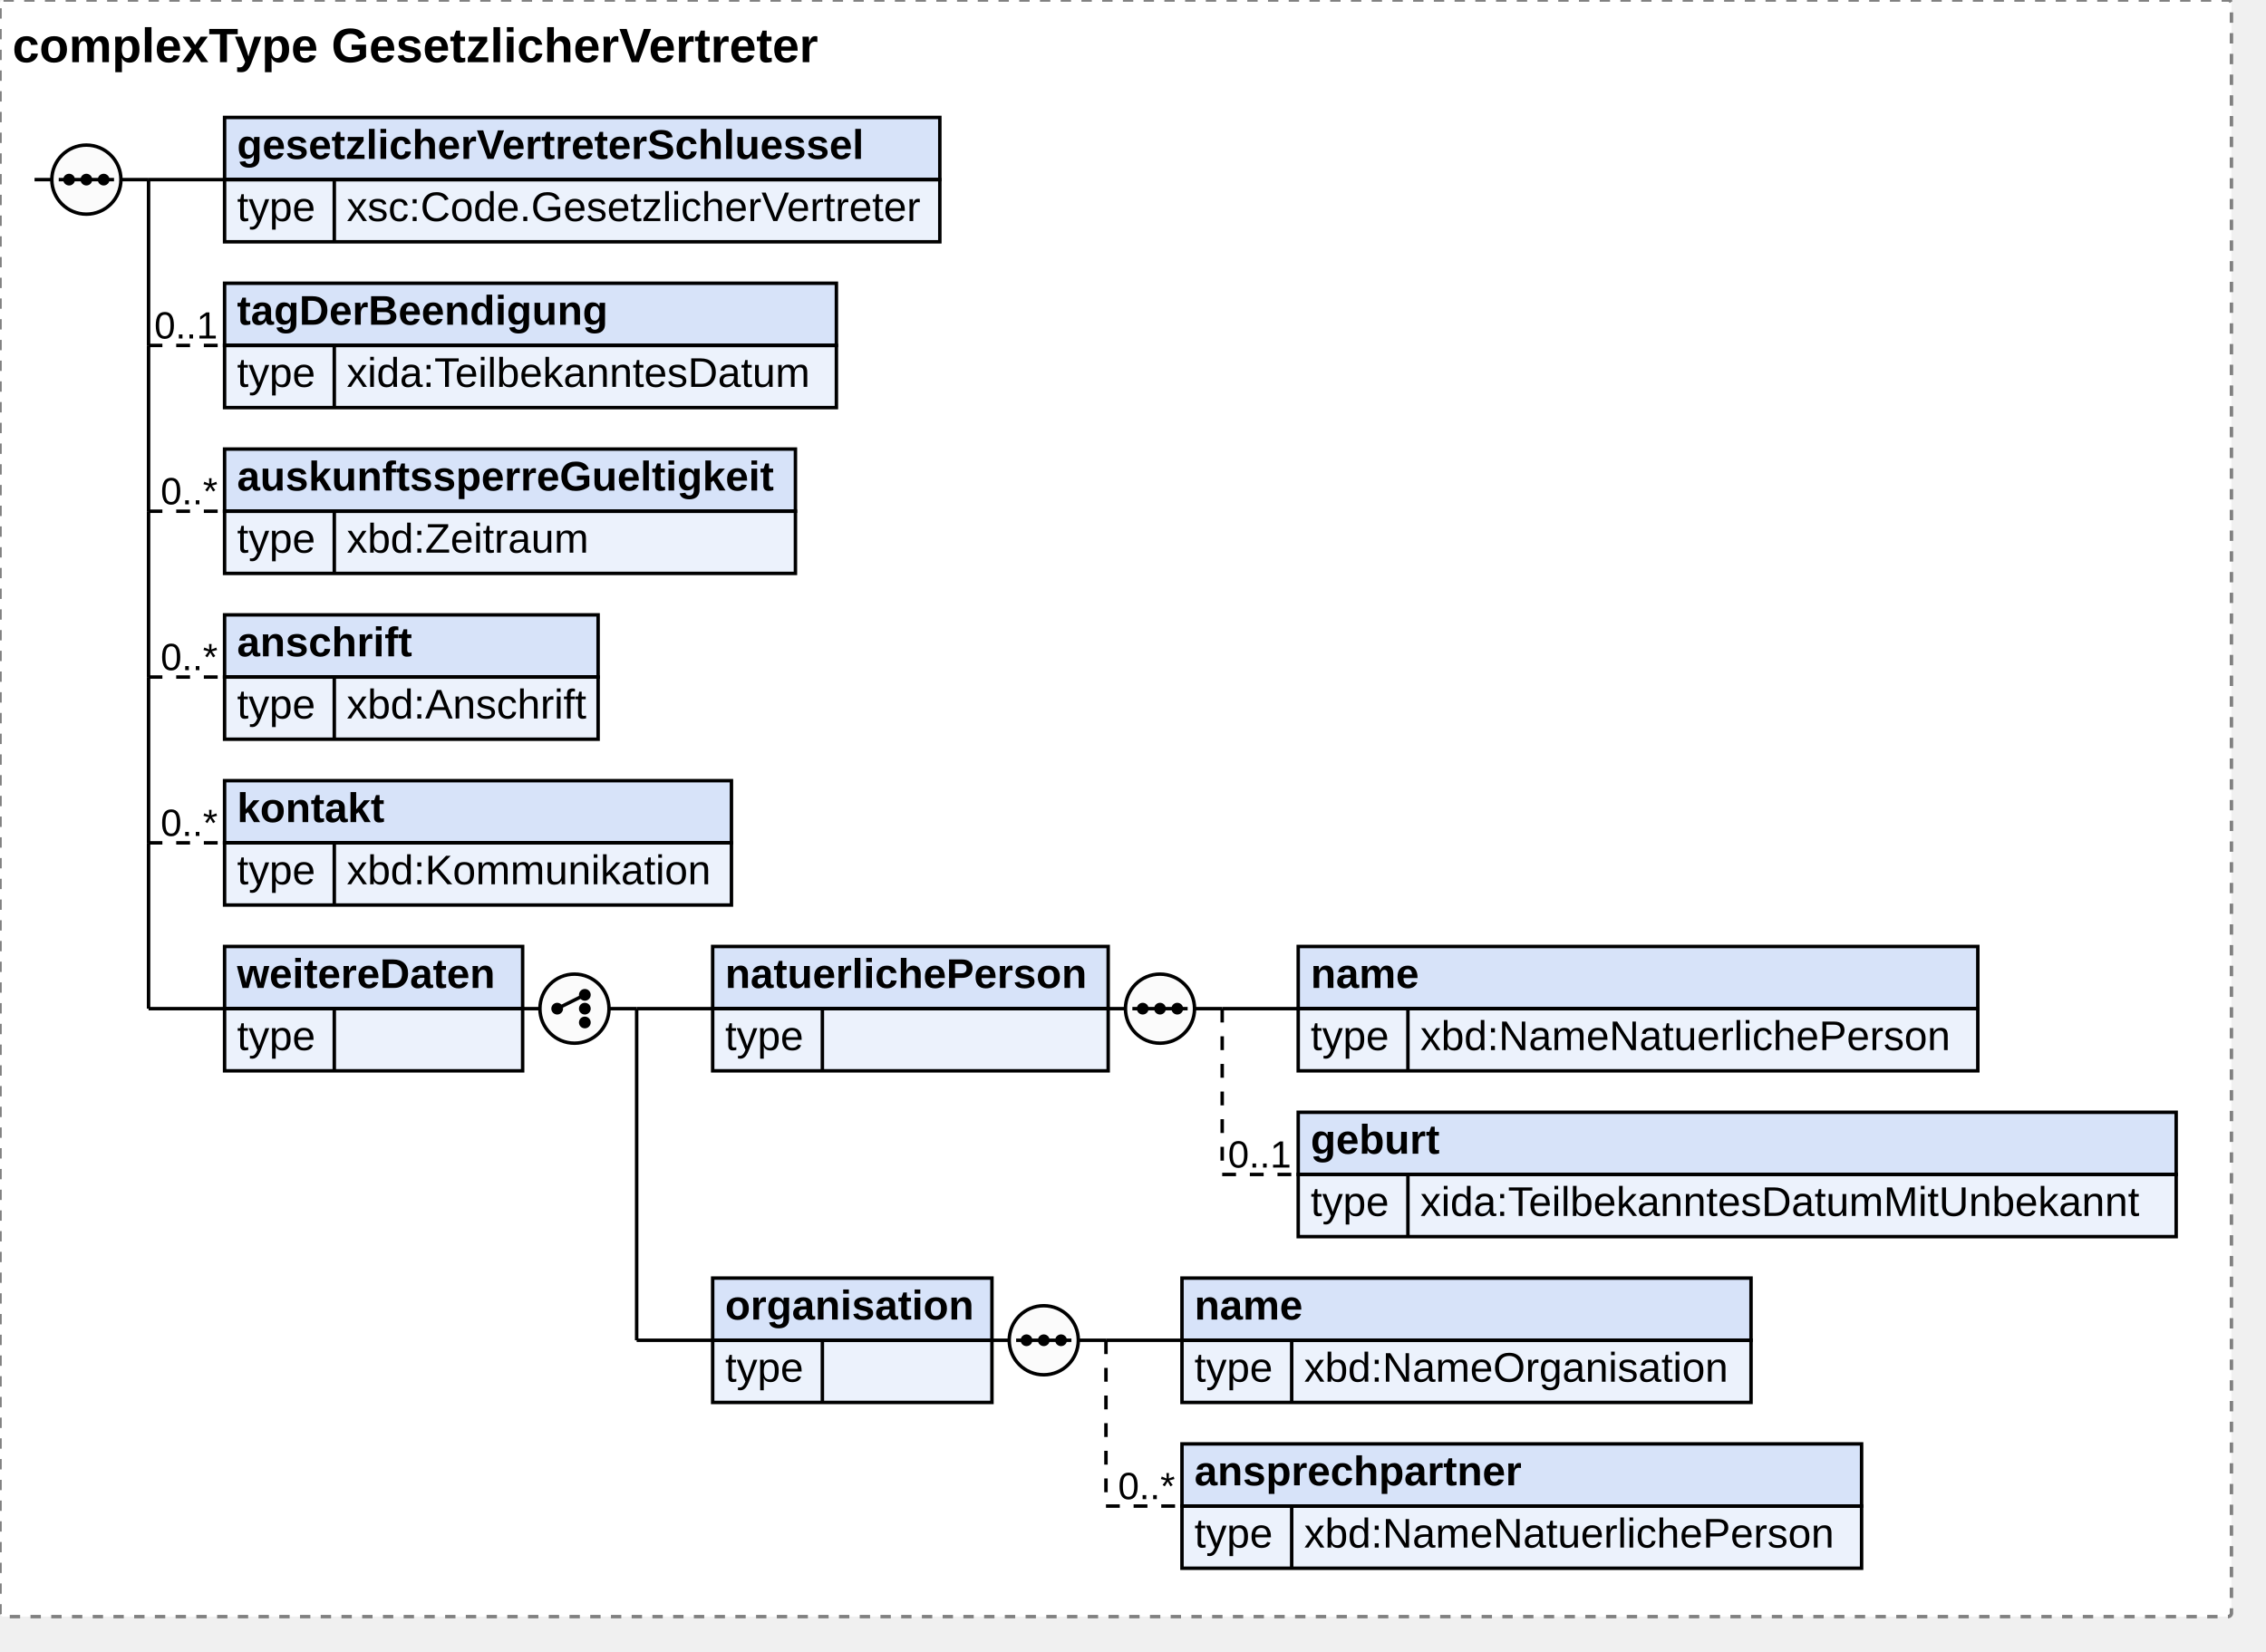
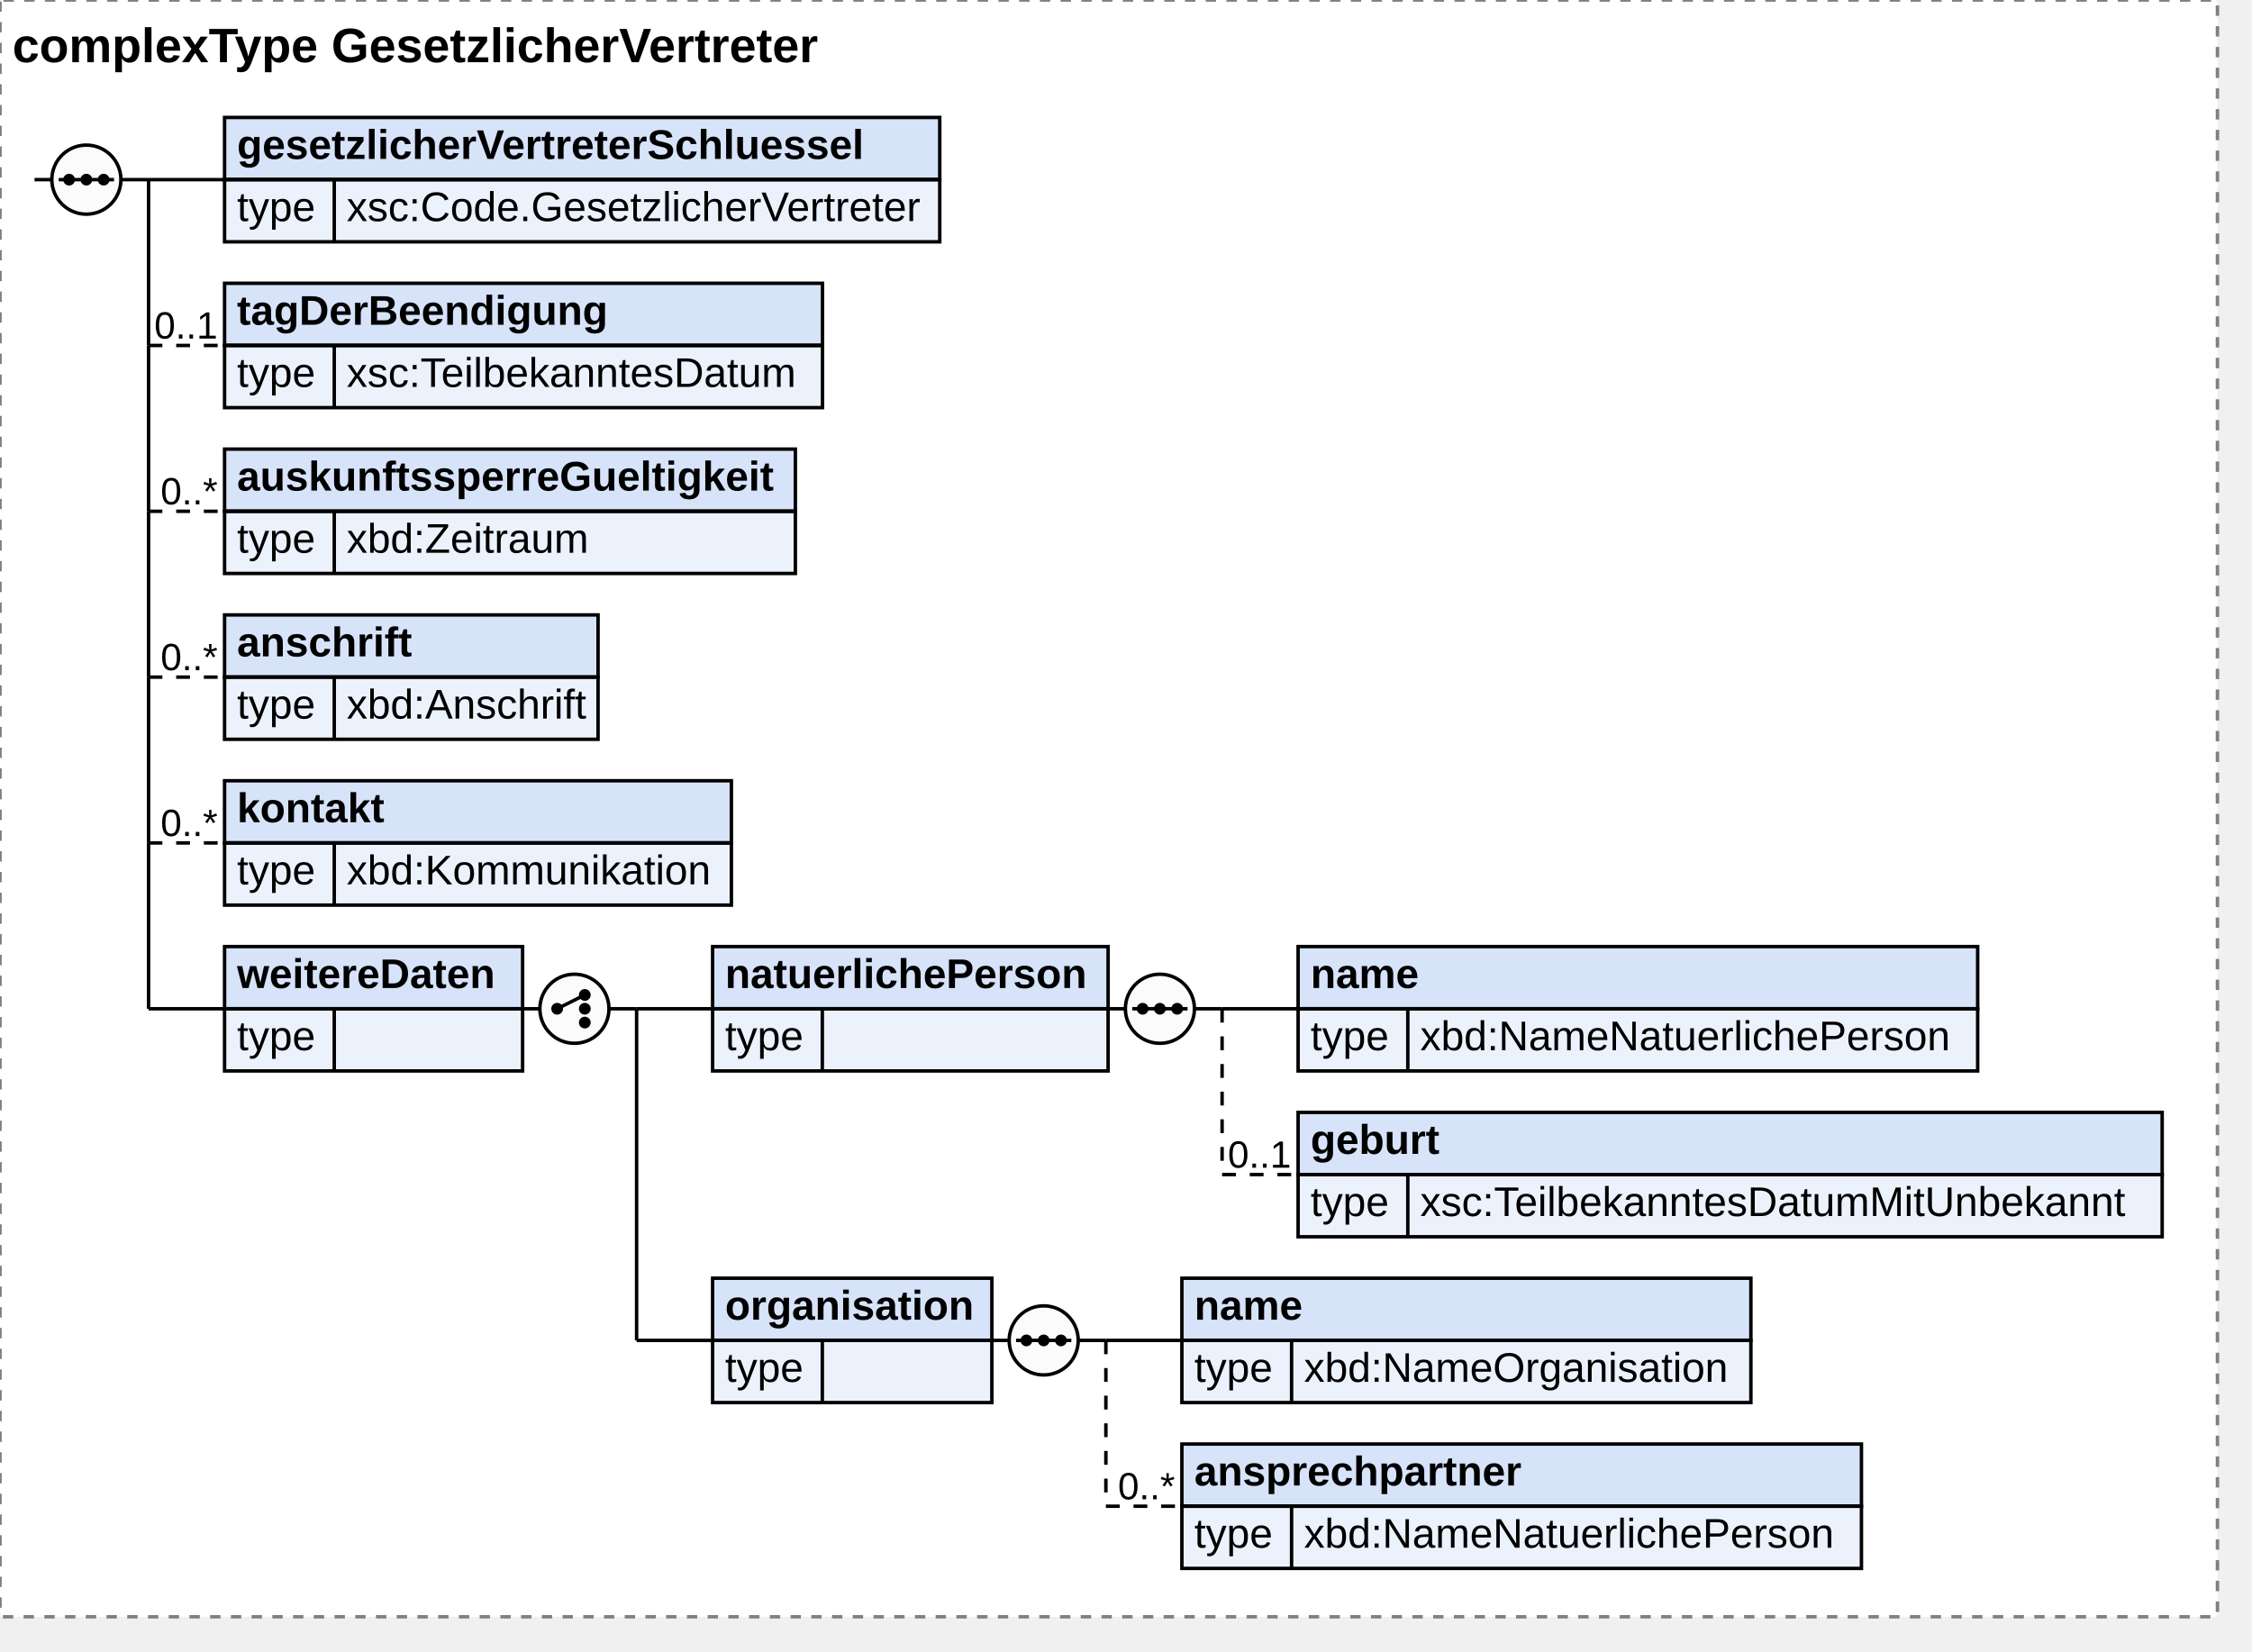
- <svg xmlns="http://www.w3.org/2000/svg" width="655.85" height="478">
+ <svg xmlns="http://www.w3.org/2000/svg" width="651.85" height="478">
  <defs>
    <style type="text/css">
                        text {
                            font-family: 'Arial';
                            fill: black;
                        }
                        text.at {
                            font-family: 'Arial';
                            fill: rgb(242, 152, 0);
                        }
                        line {
                            stroke: black;
                        }
                        line.type-structure {
                            stroke: black;
                        }
                        line.type-structure-optional {
                            stroke: black;
                            stroke-dasharray: 4, 4;
                        }
                        rect.attribute-upper {
                            stroke: black;
                            fill: rgb(255, 239, 211);
                        }
                        rect.element-upper {
                            stroke: black;
                            fill: rgb(215, 227, 249);
                        }
                        rect.element-lower {
                            stroke: black;
                            fill: rgb(236, 242, 252);
                        }
                        a text {
                            fill: black;
                        } 
                    </style>
  </defs>
-   <rect width="645.85" height="468" stroke-dasharray="3,3" rx="1" ry="1" style="stroke: grey;fill: white;" />
+   <rect width="641.85" height="468" stroke-dasharray="3,3" rx="1" ry="1" style="stroke: grey;fill: white;" />
  <text font-size="14" x="3.6" y="18" font-weight="bold">complexType GesetzlicherVertreter</text>
  <g transform="translate(10,34)">
    <g transform="translate(55,0)">
      <rect width="207.016" height="18" class="element-upper" />
      <rect width="207.016" height="18" y="18" class="element-lower" />
      <text font-size="12" x="3.6" y="12" font-weight="bold">gesetzlicherVertreterSchluessel</text>
      <line x1="0" y1="18" x2="207.016" y2="18" />
      <text font-size="12" fill="grey" x="3.6" y="30">type</text>
      <line x1="31.753" y1="18" x2="31.753" y2="36" />
      <text font-size="12" x="35.353" y="30">xsc:Code.GesetzlicherVertreter</text>
      <g transform="translate(207.0156,0)" />
    </g>
    <line x1="33" y1="18" x2="55" y2="18" class="type-structure-required" />
    <text font-size="11" fill="black" x="53" y="16" text-anchor="end" />
    <line x1="33" y1="18" x2="33" y2="18" class="type-structure-required" />
    <g transform="translate(55,48)">
-       <rect width="177.078" height="18" class="element-upper" />
-       <rect width="177.078" height="18" y="18" class="element-lower" />
+       <rect width="173.078" height="18" class="element-upper" />
+       <rect width="173.078" height="18" y="18" class="element-lower" />
      <text font-size="12" x="3.6" y="12" font-weight="bold">tagDerBeendigung</text>
-       <line x1="0" y1="18" x2="177.078" y2="18" />
-       <text font-size="12" fill="grey" x="3.6" y="30">type</text>
-       <line x1="31.753" y1="18" x2="31.753" y2="36" />
-       <text font-size="12" x="35.353" y="30">xida:TeilbekanntesDatum</text>
-       <g transform="translate(177.0781,0)" />
+       <line x1="0" y1="18" x2="173.078" y2="18" />
+       <text font-size="12" fill="grey" x="3.6" y="30">type</text>
+       <line x1="31.753" y1="18" x2="31.753" y2="36" />
+       <text font-size="12" x="35.353" y="30">xsc:TeilbekanntesDatum</text>
+       <g transform="translate(173.0781,0)" />
    </g>
    <line x1="33" y1="66" x2="55" y2="66" class="type-structure-optional" />
    <text font-size="11" fill="black" x="53" y="64" text-anchor="end">0..1</text>
    <line x1="33" y1="18" x2="33" y2="66" class="type-structure-required" />
    <g transform="translate(55,96)">
      <rect width="165.222" height="18" class="element-upper" />
      <rect width="165.222" height="18" y="18" class="element-lower" />
      <text font-size="12" x="3.6" y="12" font-weight="bold">auskunftssperreGueltigkeit</text>
      <line x1="0" y1="18" x2="165.222" y2="18" />
      <text font-size="12" fill="grey" x="3.6" y="30">type</text>
      <line x1="31.753" y1="18" x2="31.753" y2="36" />
      <text font-size="12" x="35.353" y="30">xbd:Zeitraum</text>
      <g transform="translate(165.2219,0)" />
    </g>
    <line x1="33" y1="114" x2="55" y2="114" class="type-structure-optional" />
    <text font-size="11" fill="black" x="53" y="112" text-anchor="end">0..*</text>
    <line x1="33" y1="66" x2="33" y2="114" class="type-structure-required" />
    <g transform="translate(55,144)">
      <rect width="108.109" height="18" class="element-upper" />
      <rect width="108.109" height="18" y="18" class="element-lower" />
      <text font-size="12" x="3.6" y="12" font-weight="bold">anschrift</text>
      <line x1="0" y1="18" x2="108.109" y2="18" />
      <text font-size="12" fill="grey" x="3.6" y="30">type</text>
      <line x1="31.753" y1="18" x2="31.753" y2="36" />
      <text font-size="12" x="35.353" y="30">xbd:Anschrift</text>
      <g transform="translate(108.1094,0)" />
    </g>
    <line x1="33" y1="162" x2="55" y2="162" class="type-structure-optional" />
    <text font-size="11" fill="black" x="53" y="160" text-anchor="end">0..*</text>
    <line x1="33" y1="114" x2="33" y2="162" class="type-structure-required" />
    <g transform="translate(55,192)">
      <rect width="146.703" height="18" class="element-upper" />
      <rect width="146.703" height="18" y="18" class="element-lower" />
      <text font-size="12" x="3.6" y="12" font-weight="bold">kontakt</text>
      <line x1="0" y1="18" x2="146.703" y2="18" />
      <text font-size="12" fill="grey" x="3.6" y="30">type</text>
      <line x1="31.753" y1="18" x2="31.753" y2="36" />
      <text font-size="12" x="35.353" y="30">xbd:Kommunikation</text>
      <g transform="translate(146.7031,0)" />
    </g>
    <line x1="33" y1="210" x2="55" y2="210" class="type-structure-optional" />
    <text font-size="11" fill="black" x="53" y="208" text-anchor="end">0..*</text>
    <line x1="33" y1="162" x2="33" y2="210" class="type-structure-required" />
    <g transform="translate(55,240)">
      <rect width="86.269" height="18" class="element-upper" />
      <rect width="86.269" height="18" y="18" class="element-lower" />
      <text font-size="12" x="3.6" y="12" font-weight="bold">weitereDaten</text>
      <line x1="0" y1="18" x2="86.269" y2="18" />
      <text font-size="12" fill="grey" x="3.6" y="30">type</text>
      <line x1="31.753" y1="18" x2="31.753" y2="36" />
      <g transform="translate(86.26875,0)">
        <g transform="translate(55,0)">
          <rect width="114.472" height="18" class="element-upper" />
          <rect width="114.472" height="18" y="18" class="element-lower" />
          <text font-size="12" x="3.6" y="12" font-weight="bold">natuerlichePerson</text>
          <line x1="0" y1="18" x2="114.472" y2="18" />
          <text font-size="12" fill="grey" x="3.6" y="30">type</text>
          <line x1="31.753" y1="18" x2="31.753" y2="36" />
          <g transform="translate(114.4719,0)">
            <g transform="translate(55,0)">
              <rect width="196.703" height="18" class="element-upper" />
              <rect width="196.703" height="18" y="18" class="element-lower" />
              <text font-size="12" x="3.6" y="12" font-weight="bold">name</text>
              <line x1="0" y1="18" x2="196.703" y2="18" />
              <text font-size="12" fill="grey" x="3.6" y="30">type</text>
              <line x1="31.753" y1="18" x2="31.753" y2="36" />
              <text font-size="12" x="35.353" y="30">xbd:NameNatuerlichePerson</text>
              <g transform="translate(196.7031,0)" />
            </g>
            <line x1="33" y1="18" x2="55" y2="18" class="type-structure-required" />
            <text font-size="11" fill="black" x="53" y="16" text-anchor="end" />
            <line x1="33" y1="18" x2="33" y2="18" class="type-structure-required" />
            <g transform="translate(55,48)">
-               <rect width="254.109" height="18" class="element-upper" />
-               <rect width="254.109" height="18" y="18" class="element-lower" />
+               <rect width="250.109" height="18" class="element-upper" />
+               <rect width="250.109" height="18" y="18" class="element-lower" />
              <text font-size="12" x="3.6" y="12" font-weight="bold">geburt</text>
-               <line x1="0" y1="18" x2="254.109" y2="18" />
-               <text font-size="12" fill="grey" x="3.6" y="30">type</text>
-               <line x1="31.753" y1="18" x2="31.753" y2="36" />
-               <text font-size="12" x="35.353" y="30">xida:TeilbekanntesDatumMitUnbekannt</text>
-               <g transform="translate(254.1094,0)" />
+               <line x1="0" y1="18" x2="250.109" y2="18" />
+               <text font-size="12" fill="grey" x="3.6" y="30">type</text>
+               <line x1="31.753" y1="18" x2="31.753" y2="36" />
+               <text font-size="12" x="35.353" y="30">xsc:TeilbekanntesDatumMitUnbekannt</text>
+               <g transform="translate(250.1094,0)" />
            </g>
            <line x1="33" y1="66" x2="55" y2="66" class="type-structure-optional" />
            <text font-size="11" fill="black" x="53" y="64" text-anchor="end">0..1</text>
            <line x1="33" y1="18" x2="33" y2="66" class="type-structure-optional" />
            <circle cx="15" cy="18" r="10" stroke="black" fill="rgb(251, 251, 251)" />
            <line x1="0" y1="18" x2="5" y2="18" class="type-structure-required" />
            <line x1="25" y1="18" x2="33" y2="18" class="type-structure-required" />
            <circle cx="10" cy="18" r="1.2" stroke="black" fill="black" />
            <circle cx="15" cy="18" r="1.2" stroke="black" fill="black" />
            <circle cx="20" cy="18" r="1.2" stroke="black" fill="black" />
            <line x1="7" y1="18" x2="23" y2="18" />
          </g>
        </g>
        <line x1="33" y1="18" x2="55" y2="18" class="type-structure-required" />
        <text font-size="11" fill="black" x="53" y="16" text-anchor="end" />
        <line x1="33" y1="18" x2="33" y2="18" class="type-structure-required" />
        <g transform="translate(55,96)">
          <rect width="80.831" height="18" class="element-upper" />
          <rect width="80.831" height="18" y="18" class="element-lower" />
          <text font-size="12" x="3.6" y="12" font-weight="bold">organisation</text>
          <line x1="0" y1="18" x2="80.831" y2="18" />
          <text font-size="12" fill="grey" x="3.6" y="30">type</text>
          <line x1="31.753" y1="18" x2="31.753" y2="36" />
          <g transform="translate(80.83125,0)">
            <g transform="translate(55,0)">
              <rect width="164.703" height="18" class="element-upper" />
              <rect width="164.703" height="18" y="18" class="element-lower" />
              <text font-size="12" x="3.6" y="12" font-weight="bold">name</text>
              <line x1="0" y1="18" x2="164.703" y2="18" />
              <text font-size="12" fill="grey" x="3.6" y="30">type</text>
              <line x1="31.753" y1="18" x2="31.753" y2="36" />
              <text font-size="12" x="35.353" y="30">xbd:NameOrganisation</text>
              <g transform="translate(164.7031,0)" />
            </g>
            <line x1="33" y1="18" x2="55" y2="18" class="type-structure-required" />
            <text font-size="11" fill="black" x="53" y="16" text-anchor="end" />
            <line x1="33" y1="18" x2="33" y2="18" class="type-structure-required" />
            <g transform="translate(55,48)">
              <rect width="196.703" height="18" class="element-upper" />
              <rect width="196.703" height="18" y="18" class="element-lower" />
              <text font-size="12" x="3.6" y="12" font-weight="bold">ansprechpartner</text>
              <line x1="0" y1="18" x2="196.703" y2="18" />
              <text font-size="12" fill="grey" x="3.6" y="30">type</text>
              <line x1="31.753" y1="18" x2="31.753" y2="36" />
              <text font-size="12" x="35.353" y="30">xbd:NameNatuerlichePerson</text>
              <g transform="translate(196.7031,0)" />
            </g>
            <line x1="33" y1="66" x2="55" y2="66" class="type-structure-optional" />
            <text font-size="11" fill="black" x="53" y="64" text-anchor="end">0..*</text>
            <line x1="33" y1="18" x2="33" y2="66" class="type-structure-optional" />
            <circle cx="15" cy="18" r="10" stroke="black" fill="rgb(251, 251, 251)" />
            <line x1="0" y1="18" x2="5" y2="18" class="type-structure-required" />
            <line x1="25" y1="18" x2="33" y2="18" class="type-structure-required" />
            <circle cx="10" cy="18" r="1.2" stroke="black" fill="black" />
            <circle cx="15" cy="18" r="1.2" stroke="black" fill="black" />
            <circle cx="20" cy="18" r="1.2" stroke="black" fill="black" />
            <line x1="7" y1="18" x2="23" y2="18" />
          </g>
        </g>
        <line x1="33" y1="114" x2="55" y2="114" class="type-structure-required" />
        <text font-size="11" fill="black" x="53" y="112" text-anchor="end" />
        <line x1="33" y1="18" x2="33" y2="114" class="type-structure-required" />
        <circle cx="15" cy="18" r="10" stroke="black" fill="rgb(251, 251, 251)" />
        <line x1="0" y1="18" x2="5" y2="18" class="type-structure-required" />
        <line x1="25" y1="18" x2="33" y2="18" class="type-structure-required" />
        <circle cx="10" cy="18" r="1.2" stroke="black" fill="black" />
        <circle cx="18" cy="14" r="1.2" stroke="black" fill="black" />
        <circle cx="18" cy="18" r="1.2" stroke="black" fill="black" />
        <circle cx="18" cy="22" r="1.2" stroke="black" fill="black" />
        <line x1="10" y1="18" x2="18" y2="14" />
      </g>
    </g>
    <line x1="33" y1="258" x2="55" y2="258" class="type-structure-required" />
    <text font-size="11" fill="black" x="53" y="256" text-anchor="end" />
    <line x1="33" y1="210" x2="33" y2="258" class="type-structure-required" />
    <circle cx="15" cy="18" r="10" stroke="black" fill="rgb(251, 251, 251)" />
    <line x1="0" y1="18" x2="5" y2="18" class="type-structure-required" />
    <line x1="25" y1="18" x2="33" y2="18" class="type-structure-required" />
    <circle cx="10" cy="18" r="1.2" stroke="black" fill="black" />
    <circle cx="15" cy="18" r="1.2" stroke="black" fill="black" />
    <circle cx="20" cy="18" r="1.2" stroke="black" fill="black" />
    <line x1="7" y1="18" x2="23" y2="18" />
  </g>
</svg>
